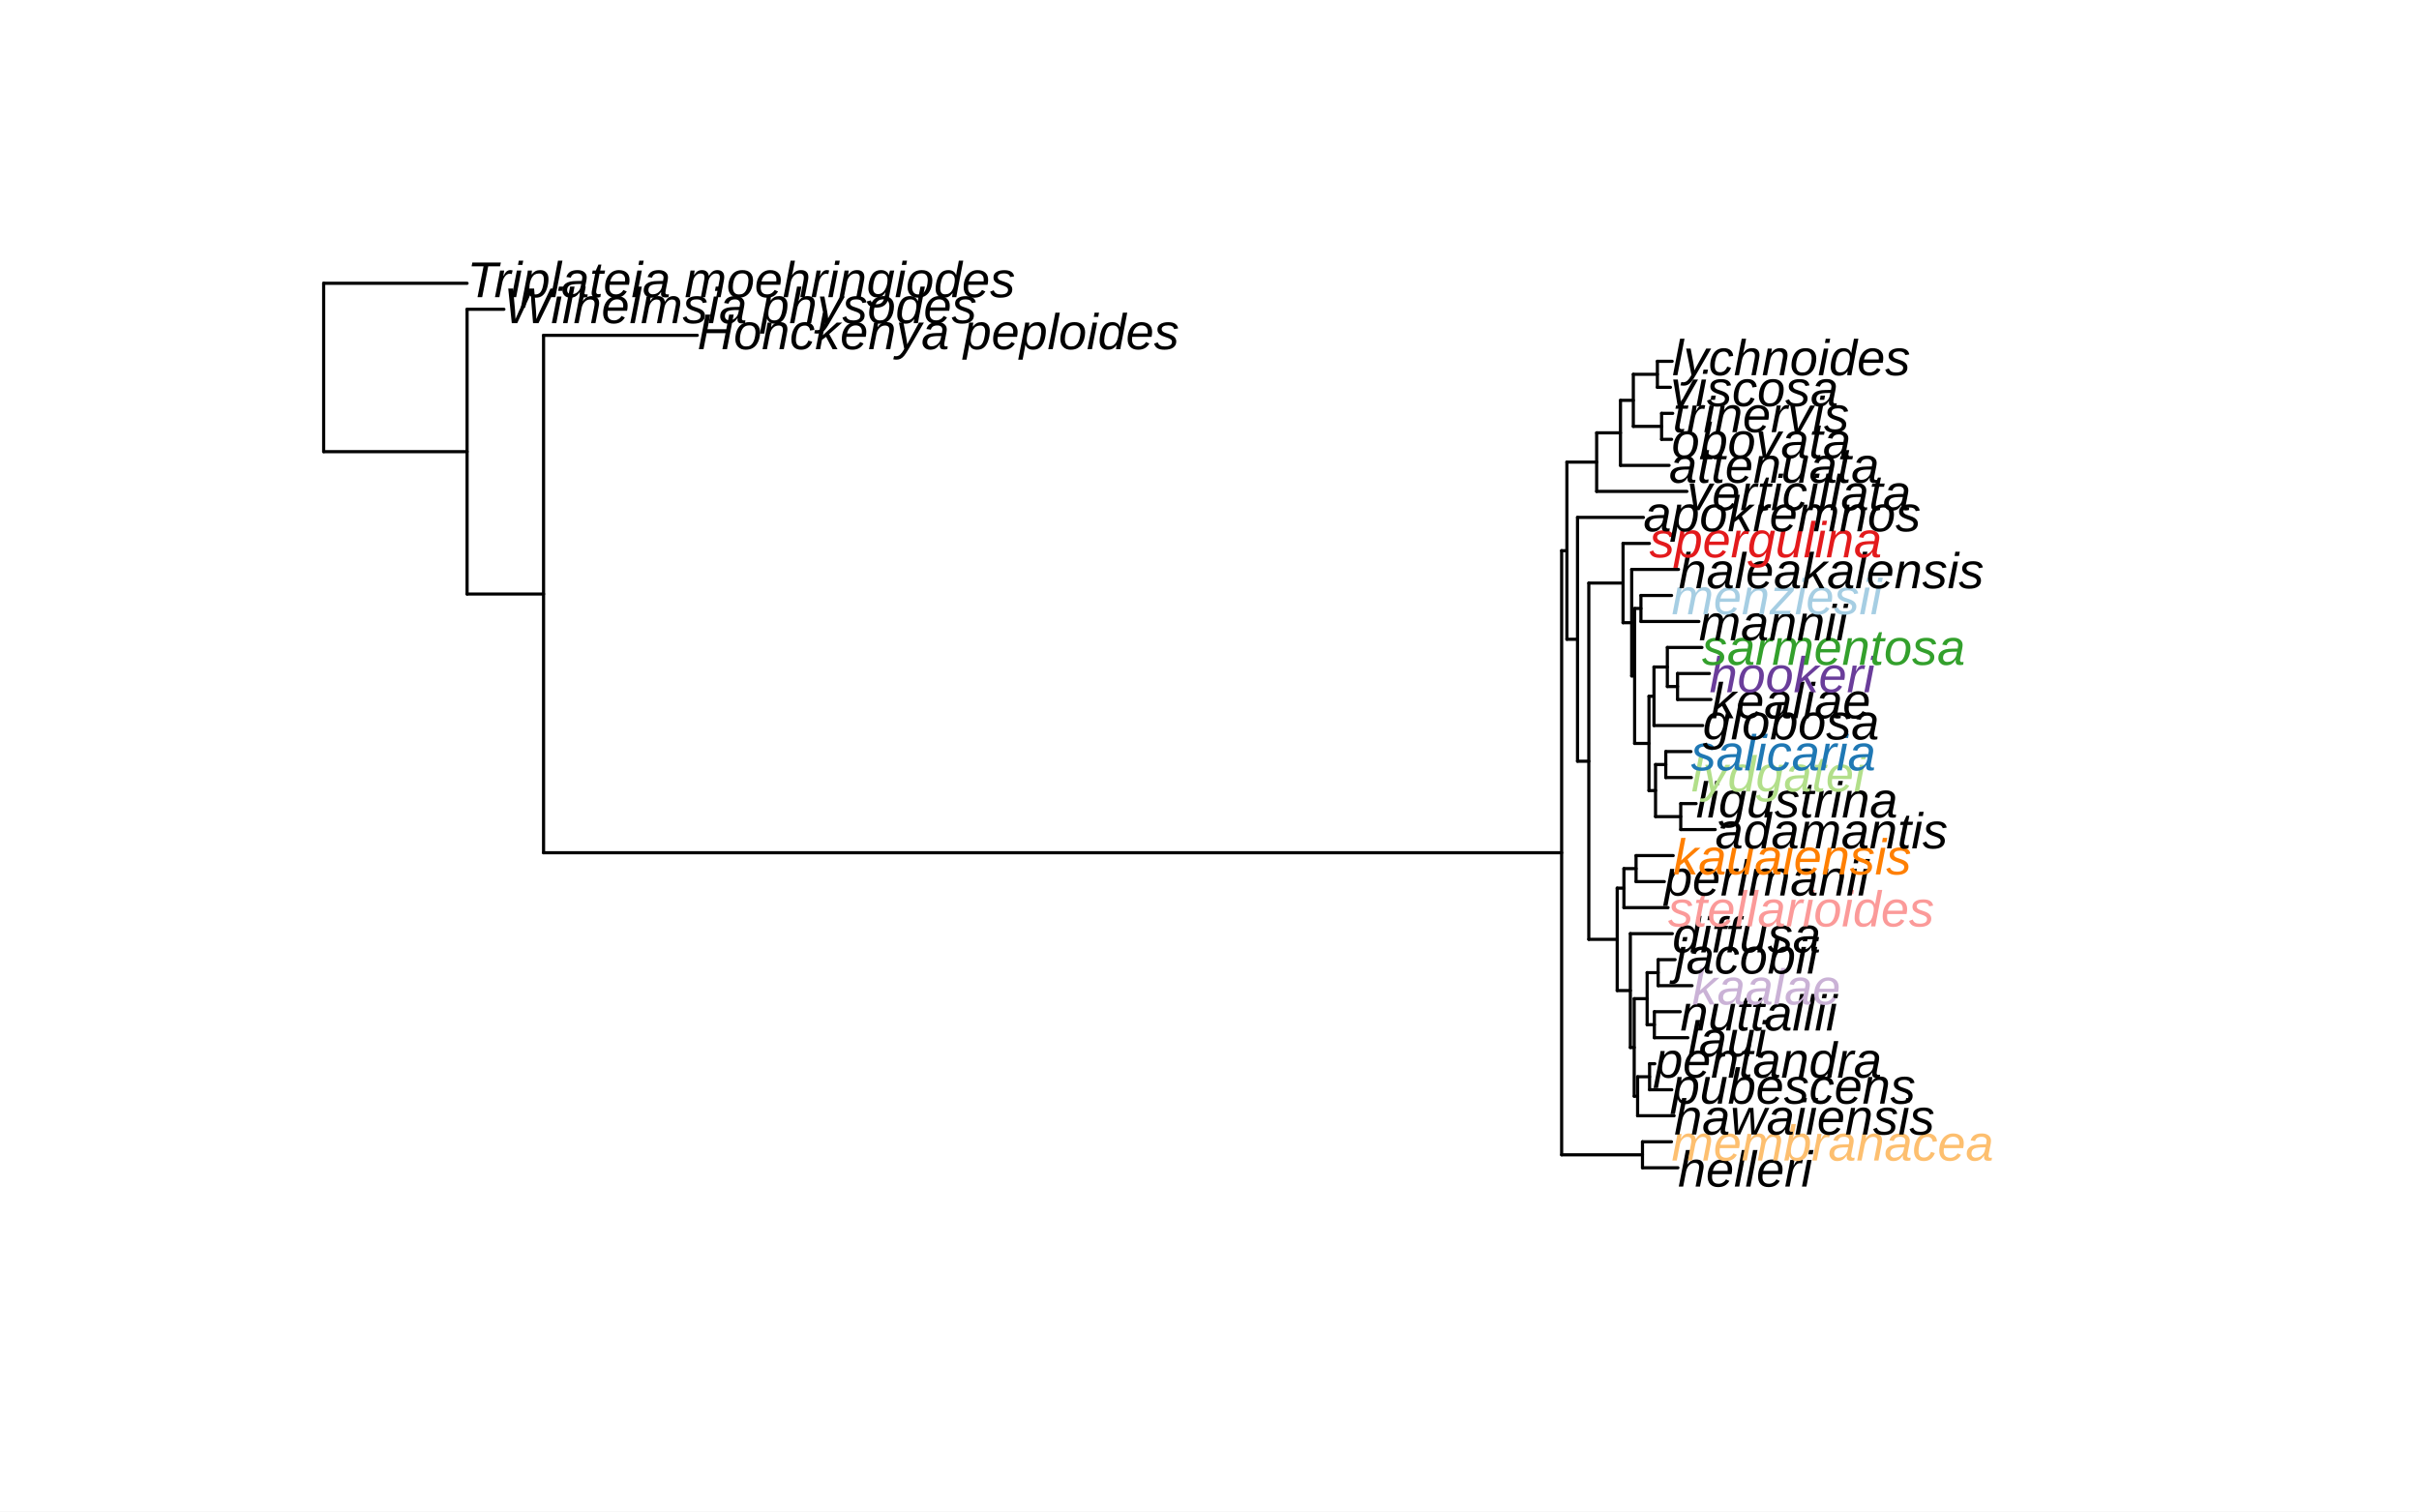
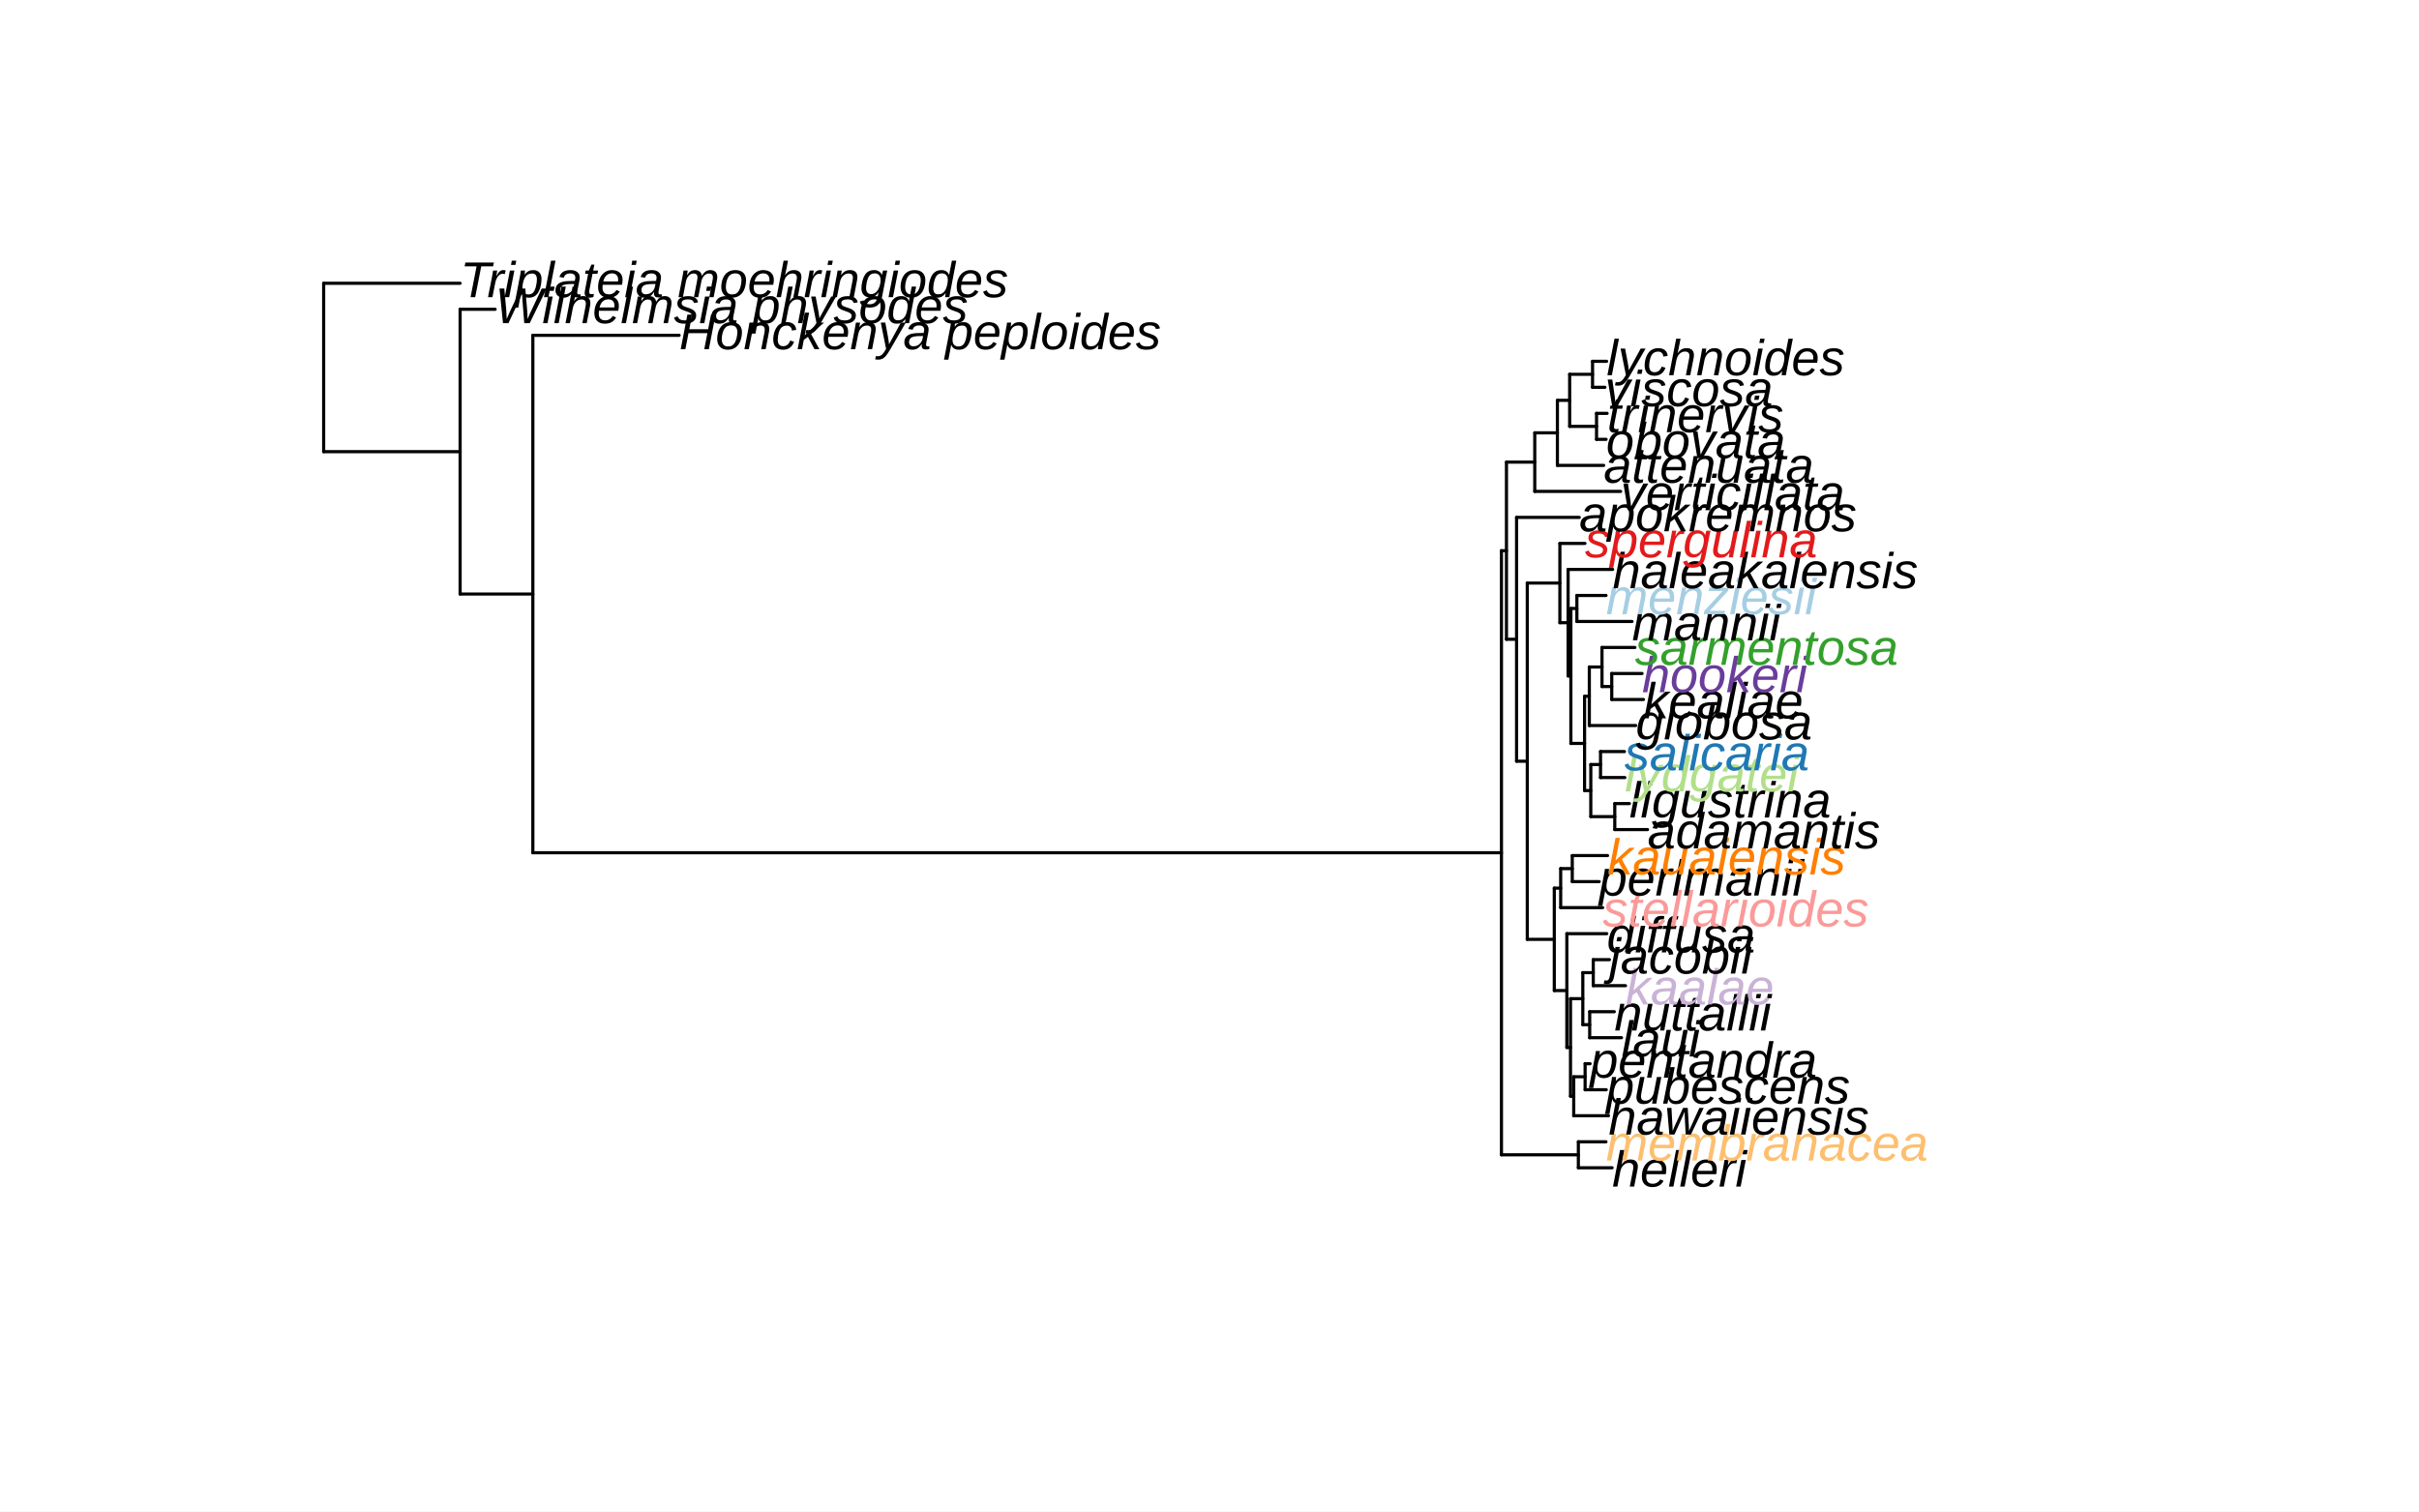
<svg xmlns="http://www.w3.org/2000/svg" class="svglite" width="576.00pt" height="360.00pt" viewBox="0 0 576.00 360.00">
  <defs>
    <style type="text/css">
    .svglite line, .svglite polyline, .svglite polygon, .svglite path, .svglite rect, .svglite circle {
      fill: none;
      stroke: #000000;
      stroke-linecap: round;
      stroke-linejoin: round;
      stroke-miterlimit: 10.00;
    }
    .svglite text {
      white-space: pre;
    }
  </style>
  </defs>
  <rect width="100%" height="100%" style="stroke: none; fill: #FFFFFF;" />
  <defs>
    <clipPath id="cpMC4wMHw1NzYuMDB8MC4wMHwzNjAuMDA=">
      <rect x="0.00" y="0.00" width="576.00" height="360.00" />
    </clipPath>
  </defs>
  <g clip-path="url(#cpMC4wMHw1NzYuMDB8MC4wMHwzNjAuMDA=)">
</g>
  <defs>
    <clipPath id="cpNTkuMDR8NTQ1Ljc2fDU5LjA0fDI4Ni41Ng==">
      <rect x="59.04" y="59.04" width="486.72" height="227.52" />
    </clipPath>
  </defs>
  <g clip-path="url(#cpNTkuMDR8NTQ1Ljc2fDU5LjA0fDI4Ni41Ng==)">
-     <line x1="77.07" y1="107.57" x2="111.22" y2="107.57" style="stroke-width: 0.75;" />
-     <line x1="111.22" y1="141.48" x2="129.43" y2="141.48" style="stroke-width: 0.75;" />
-     <line x1="129.43" y1="203.10" x2="371.85" y2="203.10" style="stroke-width: 0.75;" />
-     <line x1="371.85" y1="275.04" x2="391.10" y2="275.04" style="stroke-width: 0.75;" />
-     <line x1="391.10" y1="278.13" x2="399.54" y2="278.13" style="stroke-width: 0.75;" />
-     <line x1="391.10" y1="271.94" x2="398.01" y2="271.94" style="stroke-width: 0.75;" />
-     <line x1="371.85" y1="131.16" x2="373.10" y2="131.16" style="stroke-width: 0.75;" />
-     <line x1="373.10" y1="152.26" x2="375.63" y2="152.26" style="stroke-width: 0.75;" />
-     <line x1="375.63" y1="181.30" x2="378.32" y2="181.30" style="stroke-width: 0.75;" />
-     <line x1="378.32" y1="223.72" x2="385.08" y2="223.72" style="stroke-width: 0.75;" />
-     <line x1="385.08" y1="235.92" x2="388.21" y2="235.92" style="stroke-width: 0.75;" />
-     <line x1="388.21" y1="249.48" x2="389.13" y2="249.48" style="stroke-width: 0.75;" />
-     <line x1="389.13" y1="261.09" x2="389.94" y2="261.09" style="stroke-width: 0.75;" />
-     <line x1="389.94" y1="265.74" x2="398.64" y2="265.74" style="stroke-width: 0.75;" />
-     <line x1="389.94" y1="256.45" x2="392.79" y2="256.45" style="stroke-width: 0.75;" />
-     <line x1="392.79" y1="259.55" x2="398.08" y2="259.55" style="stroke-width: 0.75;" />
-     <line x1="392.79" y1="253.35" x2="394.04" y2="253.35" style="stroke-width: 0.75;" />
-     <line x1="389.13" y1="237.86" x2="392.21" y2="237.86" style="stroke-width: 0.75;" />
-     <line x1="392.21" y1="244.05" x2="393.93" y2="244.05" style="stroke-width: 0.75;" />
-     <line x1="393.93" y1="247.15" x2="401.90" y2="247.15" style="stroke-width: 0.75;" />
-     <line x1="393.93" y1="240.96" x2="400.09" y2="240.96" style="stroke-width: 0.75;" />
-     <line x1="392.21" y1="231.66" x2="394.83" y2="231.66" style="stroke-width: 0.75;" />
-     <line x1="394.83" y1="234.76" x2="402.90" y2="234.76" style="stroke-width: 0.75;" />
-     <line x1="394.83" y1="228.56" x2="398.87" y2="228.56" style="stroke-width: 0.75;" />
-     <line x1="388.21" y1="222.37" x2="398.21" y2="222.37" style="stroke-width: 0.75;" />
-     <line x1="385.08" y1="211.53" x2="386.68" y2="211.53" style="stroke-width: 0.75;" />
-     <line x1="386.68" y1="216.17" x2="397.19" y2="216.17" style="stroke-width: 0.75;" />
-     <line x1="386.68" y1="206.88" x2="389.57" y2="206.88" style="stroke-width: 0.75;" />
-     <line x1="389.57" y1="209.98" x2="396.31" y2="209.98" style="stroke-width: 0.75;" />
-     <line x1="389.57" y1="203.78" x2="398.42" y2="203.78" style="stroke-width: 0.75;" />
-     <line x1="378.32" y1="138.87" x2="386.47" y2="138.87" style="stroke-width: 0.75;" />
-     <line x1="386.47" y1="148.31" x2="388.53" y2="148.31" style="stroke-width: 0.75;" />
-     <line x1="388.53" y1="160.99" x2="389.23" y2="160.99" style="stroke-width: 0.75;" />
-     <line x1="389.23" y1="177.06" x2="392.65" y2="177.06" style="stroke-width: 0.75;" />
-     <line x1="392.65" y1="188.29" x2="394.21" y2="188.29" style="stroke-width: 0.75;" />
-     <line x1="394.21" y1="194.49" x2="400.21" y2="194.49" style="stroke-width: 0.75;" />
-     <line x1="400.21" y1="197.58" x2="408.42" y2="197.58" style="stroke-width: 0.75;" />
-     <line x1="400.21" y1="191.39" x2="403.87" y2="191.39" style="stroke-width: 0.75;" />
-     <line x1="394.21" y1="182.09" x2="396.65" y2="182.09" style="stroke-width: 0.75;" />
-     <line x1="396.65" y1="185.19" x2="402.74" y2="185.19" style="stroke-width: 0.75;" />
-     <line x1="396.65" y1="179.00" x2="402.64" y2="179.00" style="stroke-width: 0.75;" />
-     <line x1="392.65" y1="165.83" x2="393.84" y2="165.83" style="stroke-width: 0.75;" />
-     <line x1="393.84" y1="172.80" x2="405.45" y2="172.80" style="stroke-width: 0.75;" />
-     <line x1="393.84" y1="158.86" x2="397.02" y2="158.86" style="stroke-width: 0.75;" />
-     <line x1="397.02" y1="163.51" x2="399.45" y2="163.51" style="stroke-width: 0.75;" />
-     <line x1="399.45" y1="166.60" x2="407.40" y2="166.60" style="stroke-width: 0.75;" />
-     <line x1="399.45" y1="160.41" x2="407.04" y2="160.41" style="stroke-width: 0.75;" />
-     <line x1="397.02" y1="154.21" x2="405.26" y2="154.21" style="stroke-width: 0.75;" />
-     <line x1="389.23" y1="144.92" x2="390.73" y2="144.92" style="stroke-width: 0.75;" />
-     <line x1="390.73" y1="148.02" x2="404.53" y2="148.02" style="stroke-width: 0.75;" />
-     <line x1="390.73" y1="141.82" x2="398.03" y2="141.82" style="stroke-width: 0.75;" />
-     <line x1="388.53" y1="135.62" x2="399.68" y2="135.62" style="stroke-width: 0.75;" />
-     <line x1="386.47" y1="129.43" x2="392.75" y2="129.43" style="stroke-width: 0.75;" />
-     <line x1="375.63" y1="123.23" x2="391.33" y2="123.23" style="stroke-width: 0.75;" />
-     <line x1="373.10" y1="110.06" x2="380.19" y2="110.06" style="stroke-width: 0.75;" />
-     <line x1="380.19" y1="117.04" x2="401.68" y2="117.04" style="stroke-width: 0.75;" />
-     <line x1="380.19" y1="103.09" x2="385.86" y2="103.09" style="stroke-width: 0.75;" />
-     <line x1="385.86" y1="110.84" x2="397.44" y2="110.84" style="stroke-width: 0.75;" />
-     <line x1="385.86" y1="95.35" x2="388.92" y2="95.35" style="stroke-width: 0.75;" />
-     <line x1="388.92" y1="101.55" x2="395.65" y2="101.55" style="stroke-width: 0.75;" />
-     <line x1="395.65" y1="104.64" x2="398.04" y2="104.64" style="stroke-width: 0.75;" />
-     <line x1="395.65" y1="98.45" x2="398.30" y2="98.45" style="stroke-width: 0.75;" />
-     <line x1="388.92" y1="89.15" x2="394.65" y2="89.15" style="stroke-width: 0.75;" />
-     <line x1="394.65" y1="92.25" x2="397.76" y2="92.25" style="stroke-width: 0.75;" />
-     <line x1="394.65" y1="86.05" x2="398.17" y2="86.05" style="stroke-width: 0.75;" />
-     <line x1="129.43" y1="79.86" x2="166.03" y2="79.86" style="stroke-width: 0.75;" />
-     <line x1="111.22" y1="73.66" x2="119.99" y2="73.66" style="stroke-width: 0.75;" />
-     <line x1="77.07" y1="67.47" x2="111.22" y2="67.47" style="stroke-width: 0.75;" />
+     <line x1="77.07" y1="107.57" x2="109.56" y2="107.57" style="stroke-width: 0.75;" />
+     <line x1="109.56" y1="141.48" x2="126.88" y2="141.48" style="stroke-width: 0.75;" />
+     <line x1="126.88" y1="203.10" x2="357.52" y2="203.10" style="stroke-width: 0.75;" />
+     <line x1="357.52" y1="275.04" x2="375.83" y2="275.04" style="stroke-width: 0.75;" />
+     <line x1="375.83" y1="278.13" x2="383.87" y2="278.13" style="stroke-width: 0.75;" />
+     <line x1="375.83" y1="271.94" x2="382.41" y2="271.94" style="stroke-width: 0.75;" />
+     <line x1="357.52" y1="131.16" x2="358.71" y2="131.16" style="stroke-width: 0.75;" />
+     <line x1="358.71" y1="152.26" x2="361.12" y2="152.26" style="stroke-width: 0.75;" />
+     <line x1="361.12" y1="181.30" x2="363.67" y2="181.30" style="stroke-width: 0.75;" />
+     <line x1="363.67" y1="223.72" x2="370.10" y2="223.72" style="stroke-width: 0.75;" />
+     <line x1="370.10" y1="235.92" x2="373.09" y2="235.92" style="stroke-width: 0.75;" />
+     <line x1="373.09" y1="249.48" x2="373.96" y2="249.48" style="stroke-width: 0.75;" />
+     <line x1="373.96" y1="261.09" x2="374.73" y2="261.09" style="stroke-width: 0.75;" />
+     <line x1="374.73" y1="265.74" x2="383.01" y2="265.74" style="stroke-width: 0.75;" />
+     <line x1="374.73" y1="256.45" x2="377.44" y2="256.45" style="stroke-width: 0.75;" />
+     <line x1="377.44" y1="259.55" x2="382.48" y2="259.55" style="stroke-width: 0.75;" />
+     <line x1="377.44" y1="253.35" x2="378.63" y2="253.35" style="stroke-width: 0.75;" />
+     <line x1="373.96" y1="237.86" x2="376.89" y2="237.86" style="stroke-width: 0.75;" />
+     <line x1="376.89" y1="244.05" x2="378.53" y2="244.05" style="stroke-width: 0.75;" />
+     <line x1="378.53" y1="247.15" x2="386.11" y2="247.15" style="stroke-width: 0.75;" />
+     <line x1="378.53" y1="240.96" x2="384.39" y2="240.96" style="stroke-width: 0.75;" />
+     <line x1="376.89" y1="231.66" x2="379.38" y2="231.66" style="stroke-width: 0.75;" />
+     <line x1="379.38" y1="234.76" x2="387.06" y2="234.76" style="stroke-width: 0.75;" />
+     <line x1="379.38" y1="228.56" x2="383.23" y2="228.56" style="stroke-width: 0.75;" />
+     <line x1="373.09" y1="222.37" x2="382.60" y2="222.37" style="stroke-width: 0.75;" />
+     <line x1="370.10" y1="211.53" x2="371.62" y2="211.53" style="stroke-width: 0.75;" />
+     <line x1="371.62" y1="216.17" x2="381.62" y2="216.17" style="stroke-width: 0.75;" />
+     <line x1="371.62" y1="206.88" x2="374.38" y2="206.88" style="stroke-width: 0.75;" />
+     <line x1="374.38" y1="209.98" x2="380.79" y2="209.98" style="stroke-width: 0.75;" />
+     <line x1="374.38" y1="203.78" x2="382.79" y2="203.78" style="stroke-width: 0.75;" />
+     <line x1="363.67" y1="138.87" x2="371.43" y2="138.87" style="stroke-width: 0.75;" />
+     <line x1="371.43" y1="148.31" x2="373.39" y2="148.31" style="stroke-width: 0.75;" />
+     <line x1="373.39" y1="160.99" x2="374.05" y2="160.99" style="stroke-width: 0.75;" />
+     <line x1="374.05" y1="177.06" x2="377.31" y2="177.06" style="stroke-width: 0.75;" />
+     <line x1="377.31" y1="188.29" x2="378.79" y2="188.29" style="stroke-width: 0.75;" />
+     <line x1="378.79" y1="194.49" x2="384.50" y2="194.49" style="stroke-width: 0.75;" />
+     <line x1="384.50" y1="197.58" x2="392.31" y2="197.58" style="stroke-width: 0.75;" />
+     <line x1="384.50" y1="191.39" x2="387.98" y2="191.39" style="stroke-width: 0.75;" />
+     <line x1="378.79" y1="182.09" x2="381.11" y2="182.09" style="stroke-width: 0.75;" />
+     <line x1="381.11" y1="185.19" x2="386.90" y2="185.19" style="stroke-width: 0.75;" />
+     <line x1="381.11" y1="179.00" x2="386.81" y2="179.00" style="stroke-width: 0.75;" />
+     <line x1="377.31" y1="165.83" x2="378.44" y2="165.83" style="stroke-width: 0.75;" />
+     <line x1="378.44" y1="172.80" x2="389.49" y2="172.80" style="stroke-width: 0.75;" />
+     <line x1="378.44" y1="158.86" x2="381.46" y2="158.86" style="stroke-width: 0.75;" />
+     <line x1="381.46" y1="163.51" x2="383.78" y2="163.51" style="stroke-width: 0.75;" />
+     <line x1="383.78" y1="166.60" x2="391.34" y2="166.60" style="stroke-width: 0.75;" />
+     <line x1="383.78" y1="160.41" x2="391.00" y2="160.41" style="stroke-width: 0.75;" />
+     <line x1="381.46" y1="154.21" x2="389.30" y2="154.21" style="stroke-width: 0.75;" />
+     <line x1="374.05" y1="144.92" x2="375.48" y2="144.92" style="stroke-width: 0.75;" />
+     <line x1="375.48" y1="148.02" x2="388.61" y2="148.02" style="stroke-width: 0.75;" />
+     <line x1="375.48" y1="141.82" x2="382.42" y2="141.82" style="stroke-width: 0.75;" />
+     <line x1="373.39" y1="135.62" x2="383.99" y2="135.62" style="stroke-width: 0.75;" />
+     <line x1="371.43" y1="129.43" x2="377.40" y2="129.43" style="stroke-width: 0.75;" />
+     <line x1="361.12" y1="123.23" x2="376.05" y2="123.23" style="stroke-width: 0.75;" />
+     <line x1="358.71" y1="110.06" x2="365.45" y2="110.06" style="stroke-width: 0.75;" />
+     <line x1="365.45" y1="117.04" x2="385.90" y2="117.04" style="stroke-width: 0.75;" />
+     <line x1="365.45" y1="103.09" x2="370.84" y2="103.09" style="stroke-width: 0.75;" />
+     <line x1="370.84" y1="110.84" x2="381.86" y2="110.84" style="stroke-width: 0.75;" />
+     <line x1="370.84" y1="95.35" x2="373.76" y2="95.35" style="stroke-width: 0.75;" />
+     <line x1="373.76" y1="101.55" x2="380.16" y2="101.55" style="stroke-width: 0.75;" />
+     <line x1="380.16" y1="104.64" x2="382.44" y2="104.64" style="stroke-width: 0.75;" />
+     <line x1="380.16" y1="98.45" x2="382.68" y2="98.45" style="stroke-width: 0.75;" />
+     <line x1="373.76" y1="89.15" x2="379.21" y2="89.15" style="stroke-width: 0.75;" />
+     <line x1="379.21" y1="92.25" x2="382.16" y2="92.25" style="stroke-width: 0.75;" />
+     <line x1="379.21" y1="86.05" x2="382.56" y2="86.05" style="stroke-width: 0.75;" />
+     <line x1="126.88" y1="79.86" x2="161.71" y2="79.86" style="stroke-width: 0.75;" />
+     <line x1="109.56" y1="73.66" x2="117.90" y2="73.66" style="stroke-width: 0.75;" />
+     <line x1="77.07" y1="67.47" x2="109.56" y2="67.47" style="stroke-width: 0.75;" />
    <line x1="77.07" y1="107.57" x2="77.07" y2="67.47" style="stroke-width: 0.75;" />
-     <line x1="111.22" y1="141.48" x2="111.22" y2="73.66" style="stroke-width: 0.75;" />
-     <line x1="129.43" y1="203.10" x2="129.43" y2="79.86" style="stroke-width: 0.75;" />
-     <line x1="371.85" y1="275.04" x2="371.85" y2="131.16" style="stroke-width: 0.75;" />
-     <line x1="391.10" y1="278.13" x2="391.10" y2="271.94" style="stroke-width: 0.75;" />
-     <line x1="373.10" y1="152.26" x2="373.10" y2="110.06" style="stroke-width: 0.75;" />
-     <line x1="375.63" y1="181.30" x2="375.63" y2="123.23" style="stroke-width: 0.75;" />
-     <line x1="378.32" y1="223.72" x2="378.32" y2="138.87" style="stroke-width: 0.75;" />
-     <line x1="385.08" y1="235.92" x2="385.08" y2="211.53" style="stroke-width: 0.75;" />
-     <line x1="388.21" y1="249.48" x2="388.21" y2="222.37" style="stroke-width: 0.75;" />
-     <line x1="389.13" y1="261.09" x2="389.13" y2="237.86" style="stroke-width: 0.75;" />
-     <line x1="389.94" y1="265.74" x2="389.94" y2="256.45" style="stroke-width: 0.75;" />
-     <line x1="392.79" y1="259.55" x2="392.79" y2="253.35" style="stroke-width: 0.75;" />
-     <line x1="392.21" y1="244.05" x2="392.21" y2="231.66" style="stroke-width: 0.75;" />
-     <line x1="393.93" y1="247.15" x2="393.93" y2="240.96" style="stroke-width: 0.75;" />
-     <line x1="394.83" y1="234.76" x2="394.83" y2="228.56" style="stroke-width: 0.75;" />
-     <line x1="386.68" y1="216.17" x2="386.68" y2="206.88" style="stroke-width: 0.75;" />
-     <line x1="389.57" y1="209.98" x2="389.57" y2="203.78" style="stroke-width: 0.75;" />
-     <line x1="386.47" y1="148.31" x2="386.47" y2="129.43" style="stroke-width: 0.75;" />
-     <line x1="388.53" y1="160.99" x2="388.53" y2="135.62" style="stroke-width: 0.75;" />
-     <line x1="389.23" y1="177.06" x2="389.23" y2="144.92" style="stroke-width: 0.75;" />
-     <line x1="392.65" y1="188.29" x2="392.65" y2="165.83" style="stroke-width: 0.75;" />
-     <line x1="394.21" y1="194.49" x2="394.21" y2="182.09" style="stroke-width: 0.75;" />
-     <line x1="400.21" y1="197.58" x2="400.21" y2="191.39" style="stroke-width: 0.75;" />
-     <line x1="396.65" y1="185.19" x2="396.65" y2="179.00" style="stroke-width: 0.75;" />
-     <line x1="393.84" y1="172.80" x2="393.84" y2="158.86" style="stroke-width: 0.75;" />
-     <line x1="397.02" y1="163.51" x2="397.02" y2="154.21" style="stroke-width: 0.75;" />
-     <line x1="399.45" y1="166.60" x2="399.45" y2="160.41" style="stroke-width: 0.75;" />
-     <line x1="390.73" y1="148.02" x2="390.73" y2="141.82" style="stroke-width: 0.75;" />
-     <line x1="380.19" y1="117.04" x2="380.19" y2="103.09" style="stroke-width: 0.75;" />
-     <line x1="385.86" y1="110.84" x2="385.86" y2="95.35" style="stroke-width: 0.75;" />
-     <line x1="388.92" y1="101.55" x2="388.92" y2="89.15" style="stroke-width: 0.75;" />
-     <line x1="395.65" y1="104.64" x2="395.65" y2="98.45" style="stroke-width: 0.75;" />
-     <line x1="394.65" y1="92.25" x2="394.65" y2="86.05" style="stroke-width: 0.75;" />
-     <text x="399.54" y="282.61" style="font-size: 12.00px; font-style: italic; font-family: &quot;Arial&quot;;">helleri</text>
-     <text x="398.01" y="276.41" style="font-size: 12.00px; font-style: italic;fill: #FDBF6F; font-family: &quot;Arial&quot;;">membranacea</text>
-     <text x="398.64" y="270.22" style="font-size: 12.00px; font-style: italic; font-family: &quot;Arial&quot;;">hawaiiensis</text>
-     <text x="398.08" y="262.86" style="font-size: 12.00px; font-style: italic; font-family: &quot;Arial&quot;;">pubescens</text>
-     <text x="394.04" y="256.66" style="font-size: 12.00px; font-style: italic; font-family: &quot;Arial&quot;;">pentandra</text>
-     <text x="401.90" y="251.63" style="font-size: 12.00px; font-style: italic; font-family: &quot;Arial&quot;;">laui</text>
-     <text x="400.09" y="245.43" style="font-size: 12.00px; font-style: italic; font-family: &quot;Arial&quot;;">nuttallii</text>
-     <text x="402.90" y="239.24" style="font-size: 12.00px; font-style: italic;fill: #CAB2D6; font-family: &quot;Arial&quot;;">kaalae</text>
-     <text x="398.87" y="231.88" style="font-size: 12.00px; font-style: italic; font-family: &quot;Arial&quot;;">jacobii</text>
-     <text x="398.21" y="226.84" style="font-size: 12.00px; font-style: italic; font-family: &quot;Arial&quot;;">diffusa</text>
-     <text x="397.19" y="220.65" style="font-size: 12.00px; font-style: italic;fill: #FB9A99; font-family: &quot;Arial&quot;;">stellarioides</text>
-     <text x="396.31" y="213.29" style="font-size: 12.00px; font-style: italic; font-family: &quot;Arial&quot;;">perlmanii</text>
-     <text x="398.42" y="208.26" style="font-size: 12.00px; font-style: italic;fill: #FF7F00; font-family: &quot;Arial&quot;;">kauaiensis</text>
-     <text x="408.42" y="202.06" style="font-size: 12.00px; font-style: italic; font-family: &quot;Arial&quot;;">adamantis</text>
-     <text x="403.87" y="194.70" style="font-size: 12.00px; font-style: italic; font-family: &quot;Arial&quot;;">ligustrina</text>
-     <text x="402.74" y="188.50" style="font-size: 12.00px; font-style: italic;fill: #B2DF8A; font-family: &quot;Arial&quot;;">lydgatei</text>
-     <text x="402.64" y="183.47" style="font-size: 12.00px; font-style: italic;fill: #1F78B4; font-family: &quot;Arial&quot;;">salicaria</text>
-     <text x="405.45" y="176.11" style="font-size: 12.00px; font-style: italic; font-family: &quot;Arial&quot;;">globosa</text>
-     <text x="407.40" y="171.08" style="font-size: 12.00px; font-style: italic; font-family: &quot;Arial&quot;;">kealiae</text>
-     <text x="407.04" y="164.88" style="font-size: 12.00px; font-style: italic;fill: #6A3D9A; font-family: &quot;Arial&quot;;">hookeri</text>
-     <text x="405.26" y="158.34" style="font-size: 12.00px; font-style: italic;fill: #33A02C; font-family: &quot;Arial&quot;;">sarmentosa</text>
-     <text x="404.53" y="152.49" style="font-size: 12.00px; font-style: italic; font-family: &quot;Arial&quot;;">mannii</text>
-     <text x="398.03" y="146.29" style="font-size: 12.00px; font-style: italic;fill: #A6CEE3; font-family: &quot;Arial&quot;;">menziesii</text>
-     <text x="399.68" y="140.10" style="font-size: 12.00px; font-style: italic; font-family: &quot;Arial&quot;;">haleakalensis</text>
-     <text x="392.75" y="132.74" style="font-size: 12.00px; font-style: italic;fill: #E31A1C; font-family: &quot;Arial&quot;;">spergulina</text>
-     <text x="391.33" y="126.54" style="font-size: 12.00px; font-style: italic; font-family: &quot;Arial&quot;;">apokremnos</text>
-     <text x="401.68" y="121.51" style="font-size: 12.00px; font-style: italic; font-family: &quot;Arial&quot;;">verticillata</text>
-     <text x="397.44" y="114.97" style="font-size: 12.00px; font-style: italic; font-family: &quot;Arial&quot;;">attenuata</text>
-     <text x="398.04" y="109.12" style="font-size: 12.00px; font-style: italic; font-family: &quot;Arial&quot;;">obovata</text>
-     <text x="398.30" y="102.92" style="font-size: 12.00px; font-style: italic; font-family: &quot;Arial&quot;;">trinervis</text>
-     <text x="397.76" y="96.73" style="font-size: 12.00px; font-style: italic; font-family: &quot;Arial&quot;;">viscosa</text>
-     <text x="398.17" y="89.37" style="font-size: 12.00px; font-style: italic; font-family: &quot;Arial&quot;;">lychnoides</text>
-     <text x="166.03" y="83.17" style="font-size: 12.00px; font-style: italic; font-family: &quot;Arial&quot;;">Honckenya peploides</text>
-     <text x="119.99" y="76.97" style="font-size: 12.00px; font-style: italic; font-family: &quot;Arial&quot;;">Wilhelmsia physodes</text>
-     <text x="111.22" y="70.78" style="font-size: 12.00px; font-style: italic; font-family: &quot;Arial&quot;;">Triplateia moehringiodes</text>
+     <line x1="109.56" y1="141.48" x2="109.56" y2="73.66" style="stroke-width: 0.75;" />
+     <line x1="126.88" y1="203.10" x2="126.88" y2="79.86" style="stroke-width: 0.75;" />
+     <line x1="357.52" y1="275.04" x2="357.52" y2="131.16" style="stroke-width: 0.75;" />
+     <line x1="375.83" y1="278.13" x2="375.83" y2="271.94" style="stroke-width: 0.75;" />
+     <line x1="358.71" y1="152.26" x2="358.71" y2="110.06" style="stroke-width: 0.75;" />
+     <line x1="361.12" y1="181.30" x2="361.12" y2="123.23" style="stroke-width: 0.75;" />
+     <line x1="363.67" y1="223.72" x2="363.67" y2="138.87" style="stroke-width: 0.75;" />
+     <line x1="370.10" y1="235.92" x2="370.10" y2="211.53" style="stroke-width: 0.75;" />
+     <line x1="373.09" y1="249.48" x2="373.09" y2="222.37" style="stroke-width: 0.75;" />
+     <line x1="373.96" y1="261.09" x2="373.96" y2="237.86" style="stroke-width: 0.75;" />
+     <line x1="374.73" y1="265.74" x2="374.73" y2="256.45" style="stroke-width: 0.75;" />
+     <line x1="377.44" y1="259.55" x2="377.44" y2="253.35" style="stroke-width: 0.75;" />
+     <line x1="376.89" y1="244.05" x2="376.89" y2="231.66" style="stroke-width: 0.75;" />
+     <line x1="378.53" y1="247.15" x2="378.53" y2="240.96" style="stroke-width: 0.75;" />
+     <line x1="379.38" y1="234.76" x2="379.38" y2="228.56" style="stroke-width: 0.75;" />
+     <line x1="371.62" y1="216.17" x2="371.62" y2="206.88" style="stroke-width: 0.75;" />
+     <line x1="374.38" y1="209.98" x2="374.38" y2="203.78" style="stroke-width: 0.75;" />
+     <line x1="371.43" y1="148.31" x2="371.43" y2="129.43" style="stroke-width: 0.75;" />
+     <line x1="373.39" y1="160.99" x2="373.39" y2="135.62" style="stroke-width: 0.75;" />
+     <line x1="374.05" y1="177.06" x2="374.05" y2="144.92" style="stroke-width: 0.75;" />
+     <line x1="377.31" y1="188.29" x2="377.31" y2="165.83" style="stroke-width: 0.75;" />
+     <line x1="378.79" y1="194.49" x2="378.79" y2="182.09" style="stroke-width: 0.75;" />
+     <line x1="384.50" y1="197.58" x2="384.50" y2="191.39" style="stroke-width: 0.75;" />
+     <line x1="381.11" y1="185.19" x2="381.11" y2="179.00" style="stroke-width: 0.75;" />
+     <line x1="378.44" y1="172.80" x2="378.44" y2="158.86" style="stroke-width: 0.75;" />
+     <line x1="381.46" y1="163.51" x2="381.46" y2="154.21" style="stroke-width: 0.75;" />
+     <line x1="383.78" y1="166.60" x2="383.78" y2="160.41" style="stroke-width: 0.75;" />
+     <line x1="375.48" y1="148.02" x2="375.48" y2="141.82" style="stroke-width: 0.75;" />
+     <line x1="365.45" y1="117.04" x2="365.45" y2="103.09" style="stroke-width: 0.75;" />
+     <line x1="370.84" y1="110.84" x2="370.84" y2="95.35" style="stroke-width: 0.75;" />
+     <line x1="373.76" y1="101.55" x2="373.76" y2="89.15" style="stroke-width: 0.75;" />
+     <line x1="380.16" y1="104.64" x2="380.16" y2="98.45" style="stroke-width: 0.75;" />
+     <line x1="379.21" y1="92.25" x2="379.21" y2="86.05" style="stroke-width: 0.75;" />
+     <text x="383.87" y="282.61" style="font-size: 12.00px; font-style: italic; font-family: &quot;Arial&quot;;">helleri</text>
+     <text x="382.41" y="276.41" style="font-size: 12.00px; font-style: italic;fill: #FDBF6F; font-family: &quot;Arial&quot;;">membranacea</text>
+     <text x="383.01" y="270.22" style="font-size: 12.00px; font-style: italic; font-family: &quot;Arial&quot;;">hawaiiensis</text>
+     <text x="382.48" y="262.86" style="font-size: 12.00px; font-style: italic; font-family: &quot;Arial&quot;;">pubescens</text>
+     <text x="378.63" y="256.66" style="font-size: 12.00px; font-style: italic; font-family: &quot;Arial&quot;;">pentandra</text>
+     <text x="386.11" y="251.63" style="font-size: 12.00px; font-style: italic; font-family: &quot;Arial&quot;;">laui</text>
+     <text x="384.39" y="245.43" style="font-size: 12.00px; font-style: italic; font-family: &quot;Arial&quot;;">nuttallii</text>
+     <text x="387.06" y="239.24" style="font-size: 12.00px; font-style: italic;fill: #CAB2D6; font-family: &quot;Arial&quot;;">kaalae</text>
+     <text x="383.23" y="231.88" style="font-size: 12.00px; font-style: italic; font-family: &quot;Arial&quot;;">jacobii</text>
+     <text x="382.60" y="226.84" style="font-size: 12.00px; font-style: italic; font-family: &quot;Arial&quot;;">diffusa</text>
+     <text x="381.62" y="220.65" style="font-size: 12.00px; font-style: italic;fill: #FB9A99; font-family: &quot;Arial&quot;;">stellarioides</text>
+     <text x="380.79" y="213.29" style="font-size: 12.00px; font-style: italic; font-family: &quot;Arial&quot;;">perlmanii</text>
+     <text x="382.79" y="208.26" style="font-size: 12.00px; font-style: italic;fill: #FF7F00; font-family: &quot;Arial&quot;;">kauaiensis</text>
+     <text x="392.31" y="202.06" style="font-size: 12.00px; font-style: italic; font-family: &quot;Arial&quot;;">adamantis</text>
+     <text x="387.98" y="194.70" style="font-size: 12.00px; font-style: italic; font-family: &quot;Arial&quot;;">ligustrina</text>
+     <text x="386.90" y="188.50" style="font-size: 12.00px; font-style: italic;fill: #B2DF8A; font-family: &quot;Arial&quot;;">lydgatei</text>
+     <text x="386.81" y="183.47" style="font-size: 12.00px; font-style: italic;fill: #1F78B4; font-family: &quot;Arial&quot;;">salicaria</text>
+     <text x="389.49" y="176.11" style="font-size: 12.00px; font-style: italic; font-family: &quot;Arial&quot;;">globosa</text>
+     <text x="391.34" y="171.08" style="font-size: 12.00px; font-style: italic; font-family: &quot;Arial&quot;;">kealiae</text>
+     <text x="391.00" y="164.88" style="font-size: 12.00px; font-style: italic;fill: #6A3D9A; font-family: &quot;Arial&quot;;">hookeri</text>
+     <text x="389.30" y="158.34" style="font-size: 12.00px; font-style: italic;fill: #33A02C; font-family: &quot;Arial&quot;;">sarmentosa</text>
+     <text x="388.61" y="152.49" style="font-size: 12.00px; font-style: italic; font-family: &quot;Arial&quot;;">mannii</text>
+     <text x="382.42" y="146.29" style="font-size: 12.00px; font-style: italic;fill: #A6CEE3; font-family: &quot;Arial&quot;;">menziesii</text>
+     <text x="383.99" y="140.10" style="font-size: 12.00px; font-style: italic; font-family: &quot;Arial&quot;;">haleakalensis</text>
+     <text x="377.40" y="132.74" style="font-size: 12.00px; font-style: italic;fill: #E31A1C; font-family: &quot;Arial&quot;;">spergulina</text>
+     <text x="376.05" y="126.54" style="font-size: 12.00px; font-style: italic; font-family: &quot;Arial&quot;;">apokremnos</text>
+     <text x="385.90" y="121.51" style="font-size: 12.00px; font-style: italic; font-family: &quot;Arial&quot;;">verticillata</text>
+     <text x="381.86" y="114.97" style="font-size: 12.00px; font-style: italic; font-family: &quot;Arial&quot;;">attenuata</text>
+     <text x="382.44" y="109.12" style="font-size: 12.00px; font-style: italic; font-family: &quot;Arial&quot;;">obovata</text>
+     <text x="382.68" y="102.92" style="font-size: 12.00px; font-style: italic; font-family: &quot;Arial&quot;;">trinervis</text>
+     <text x="382.16" y="96.73" style="font-size: 12.00px; font-style: italic; font-family: &quot;Arial&quot;;">viscosa</text>
+     <text x="382.56" y="89.37" style="font-size: 12.00px; font-style: italic; font-family: &quot;Arial&quot;;">lychnoides</text>
+     <text x="161.71" y="83.17" style="font-size: 12.00px; font-style: italic; font-family: &quot;Arial&quot;;">Honckenya peploides</text>
+     <text x="117.90" y="76.97" style="font-size: 12.00px; font-style: italic; font-family: &quot;Arial&quot;;">Wilhelmsia physodes</text>
+     <text x="109.56" y="70.78" style="font-size: 12.00px; font-style: italic; font-family: &quot;Arial&quot;;">Triplateia moehringiodes</text>
  </g>
</svg>
